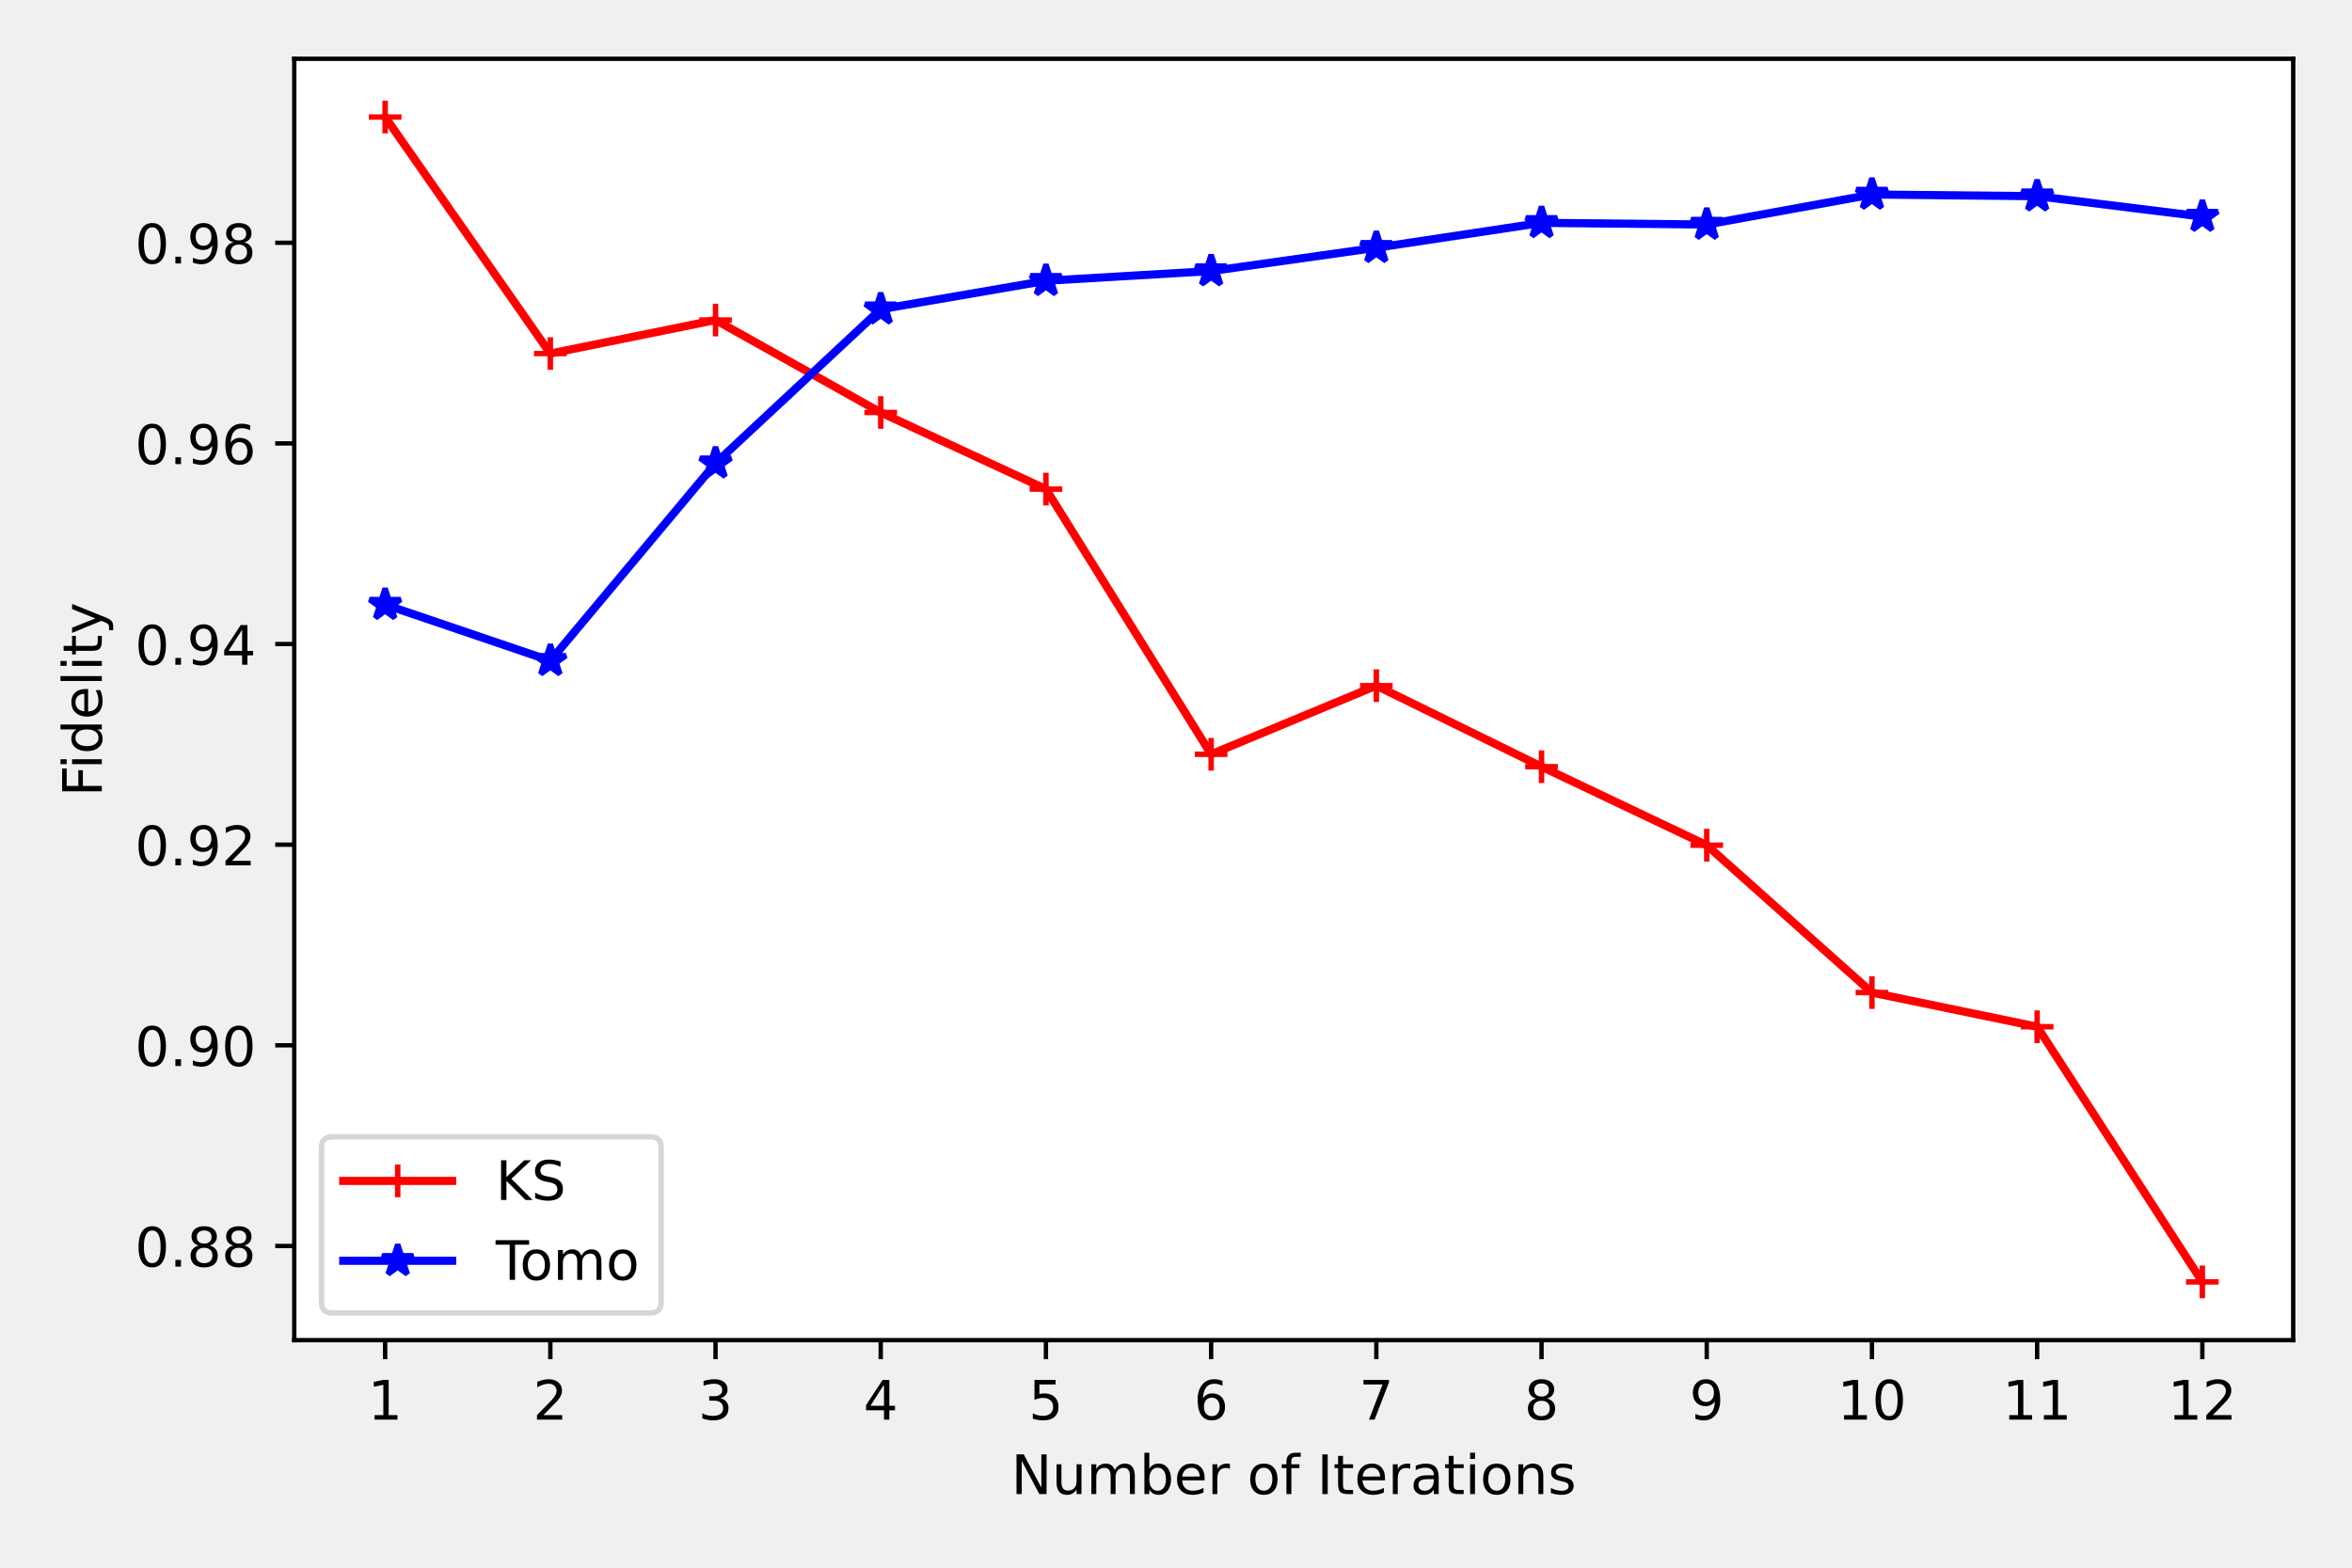
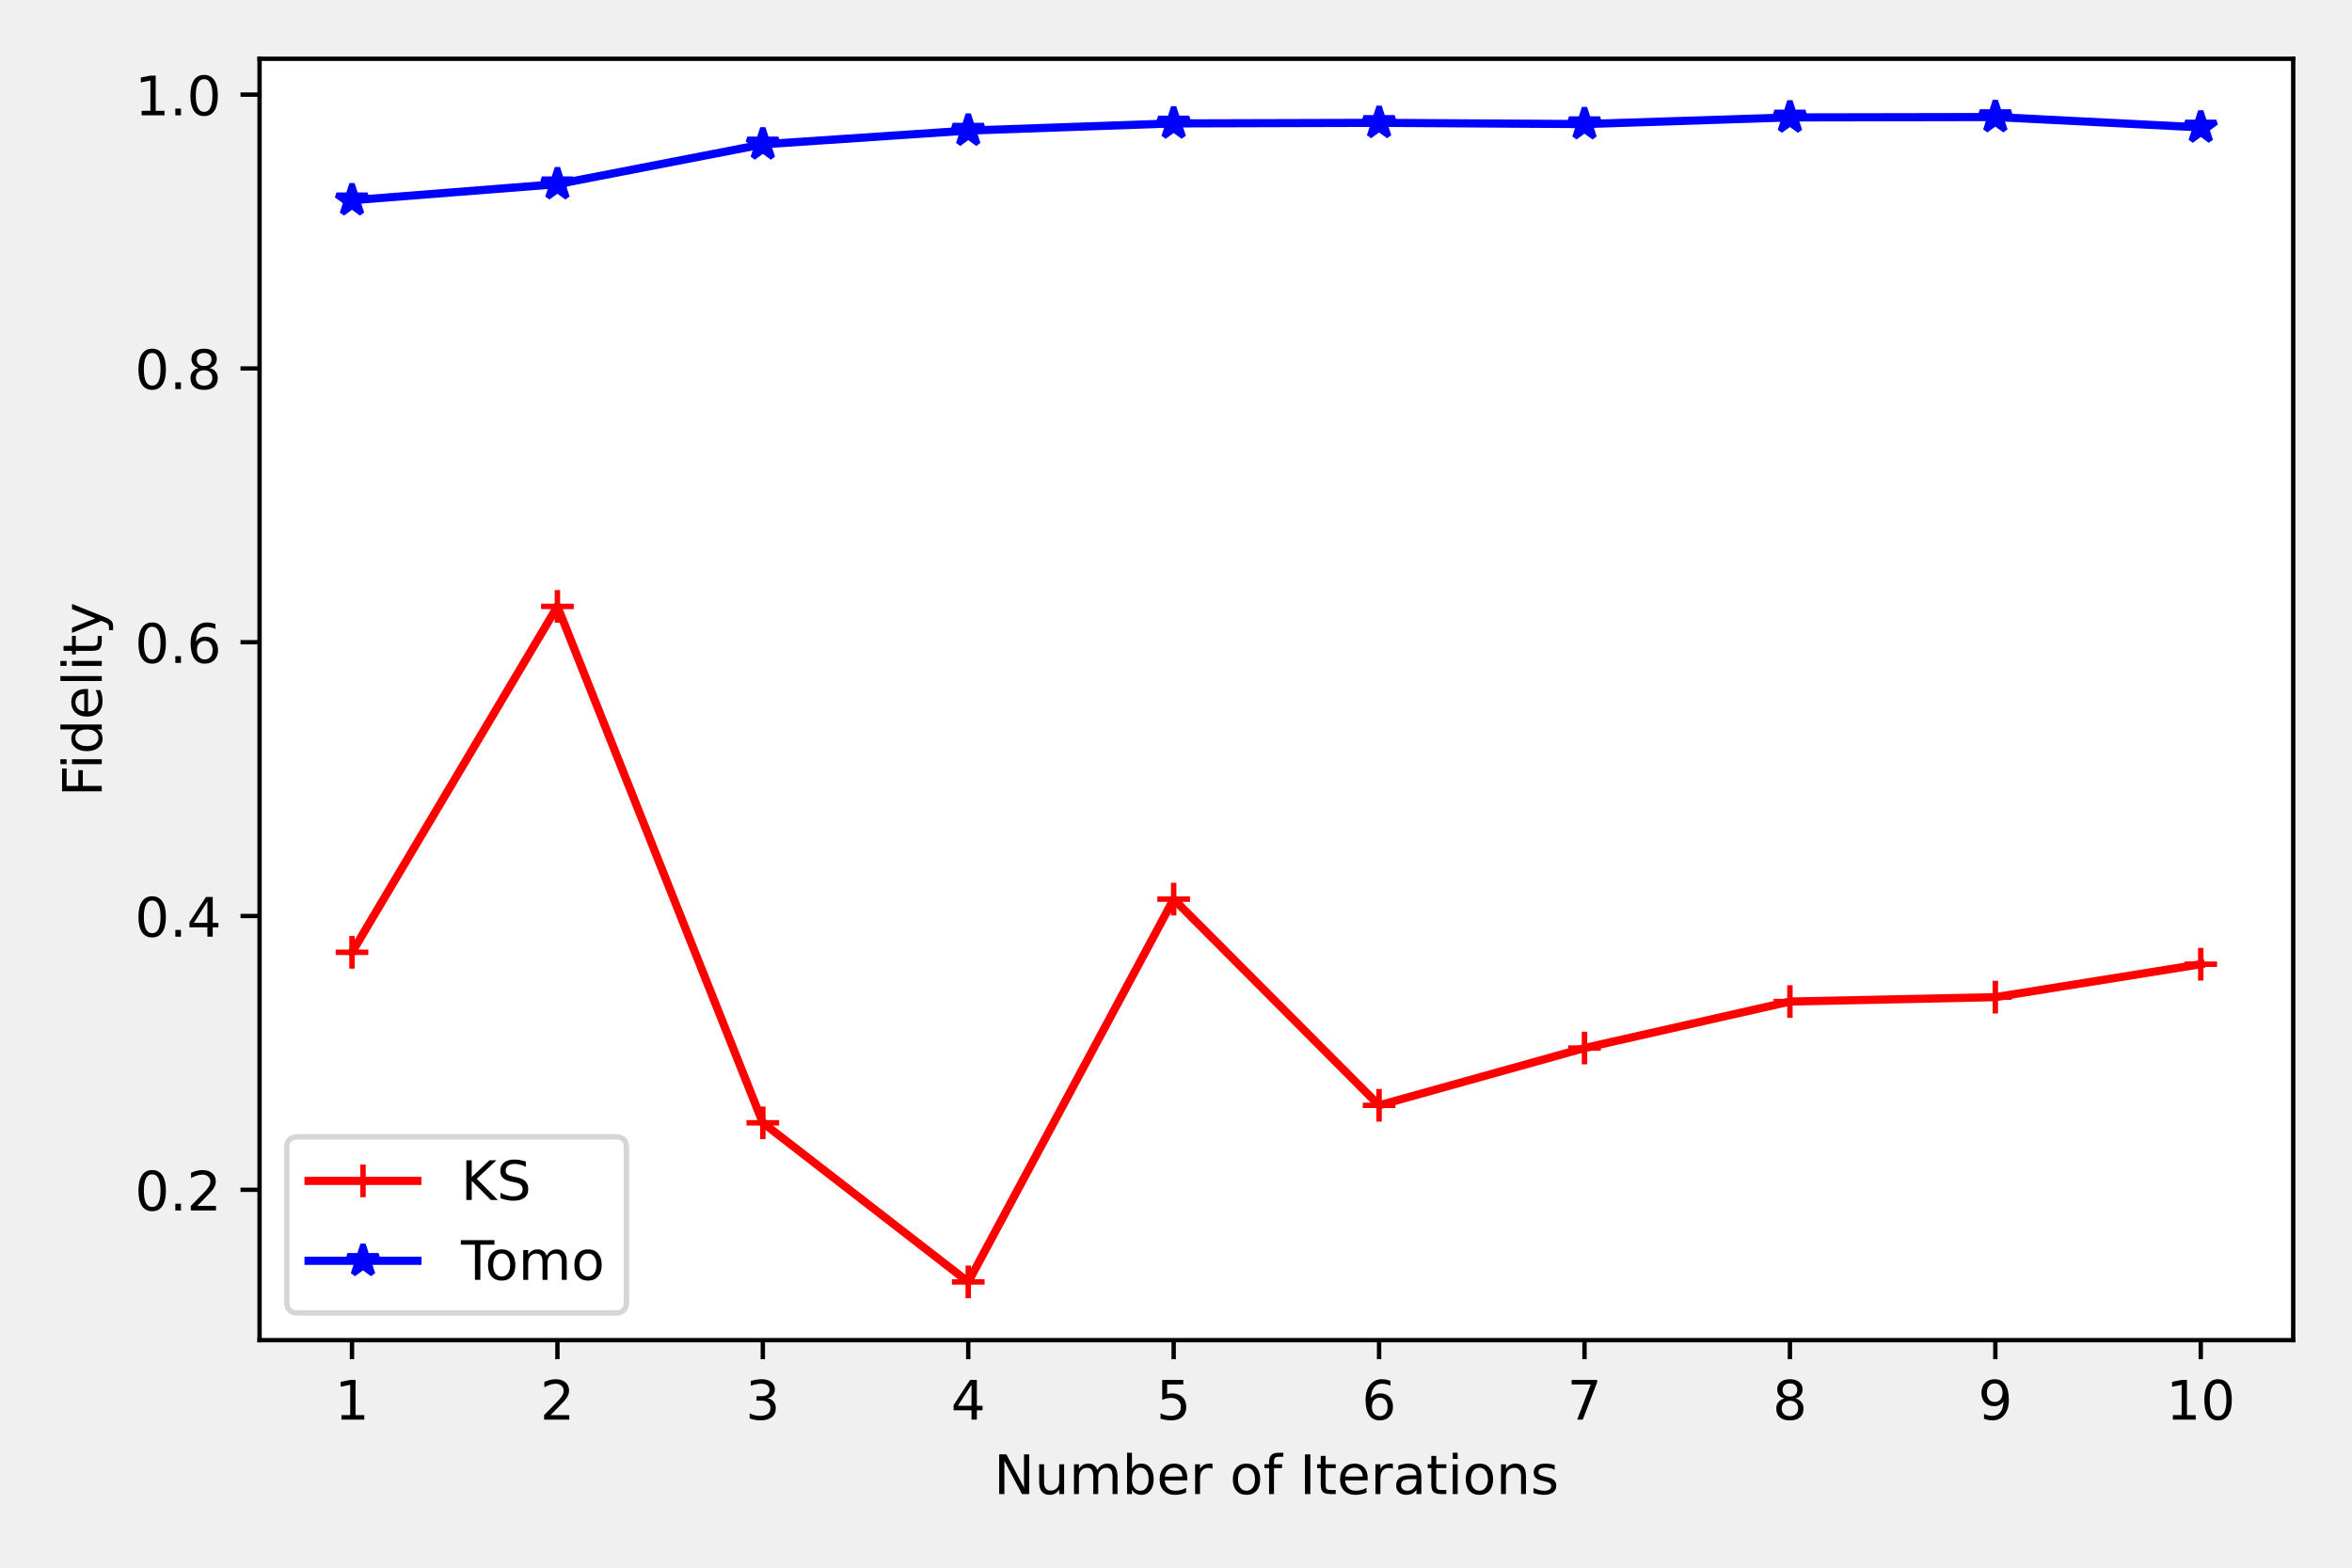
<svg xmlns="http://www.w3.org/2000/svg" xmlns:xlink="http://www.w3.org/1999/xlink" width="432pt" height="288pt" viewBox="0 0 432 288" version="1.1">
  <defs>
    <style type="text/css">*{stroke-linejoin: round; stroke-linecap: butt}</style>
  </defs>
  <g id="figure_1">
    <g id="patch_1">
      <path d="M 0 288  L 432 288  L 432 0  L 0 0  L 0 288  z " style="fill: none" />
    </g>
    <g id="axes_1">
      <g id="patch_2">
-         <path d="M 54.05 246.2  L 421.2 246.2  L 421.2 10.8  L 54.05 10.8  z " style="fill: #ffffff" />
+         <path d="M 47.675 246.2  L 421.2 246.2  L 421.2 10.8  L 47.675 10.8  z " style="fill: #ffffff" />
      </g>
      <g id="matplotlib.axis_1">
        <g id="xtick_1">
          <g id="line2d_1">
            <defs>
-               <path id="m95ebdd0668" d="M 0 0  L 0 3.5  " style="stroke: #000000; stroke-width: 0.8" />
-             </defs>
-             <g>
-               <use xlink:href="#m95ebdd0668" x="70.739" y="246.2" style="stroke: #000000; stroke-width: 0.8" />
+               <path id="mfa70f5ae10" d="M 0 0  L 0 3.5  " style="stroke: #000000; stroke-width: 0.8" />
+             </defs>
+             <g>
+               <use xlink:href="#mfa70f5ae10" x="64.653" y="246.2" style="stroke: #000000; stroke-width: 0.8" />
            </g>
          </g>
          <g id="text_1">
-             <g transform="translate(67.55739 260.7984)scale(0.1 -0.1)">
+             <g transform="translate(61.47216 260.7984)scale(0.1 -0.1)">
              <defs>
                <path id="DejaVuSans-31" d="M 794 531  L 1825 531  L 1825 4091  L 703 3866  L 703 4441  L 1819 4666  L 2450 4666  L 2450 531  L 3481 531  L 3481 0  L 794 0  L 794 531  z " transform="scale(0.015625)" />
              </defs>
              <use xlink:href="#DejaVuSans-31" />
            </g>
          </g>
        </g>
        <g id="xtick_2">
          <g id="line2d_2">
            <g>
-               <use xlink:href="#m95ebdd0668" x="101.082" y="246.2" style="stroke: #000000; stroke-width: 0.8" />
+               <use xlink:href="#mfa70f5ae10" x="102.383" y="246.2" style="stroke: #000000; stroke-width: 0.8" />
            </g>
          </g>
          <g id="text_2">
-             <g transform="translate(97.90036 260.7984)scale(0.1 -0.1)">
+             <g transform="translate(99.20196 260.7984)scale(0.1 -0.1)">
              <defs>
                <path id="DejaVuSans-32" d="M 1228 531  L 3431 531  L 3431 0  L 469 0  L 469 531  Q 828 903 1448 1529  Q 2069 2156 2228 2338  Q 2531 2678 2651 2914  Q 2772 3150 2772 3378  Q 2772 3750 2511 3984  Q 2250 4219 1831 4219  Q 1534 4219 1204 4116  Q 875 4013 500 3803  L 500 4441  Q 881 4594 1212 4672  Q 1544 4750 1819 4750  Q 2544 4750 2975 4387  Q 3406 4025 3406 3419  Q 3406 3131 3298 2873  Q 3191 2616 2906 2266  Q 2828 2175 2409 1742  Q 1991 1309 1228 531  z " transform="scale(0.015625)" />
              </defs>
              <use xlink:href="#DejaVuSans-32" />
            </g>
          </g>
        </g>
        <g id="xtick_3">
          <g id="line2d_3">
            <g>
-               <use xlink:href="#m95ebdd0668" x="131.425" y="246.2" style="stroke: #000000; stroke-width: 0.8" />
+               <use xlink:href="#mfa70f5ae10" x="140.113" y="246.2" style="stroke: #000000; stroke-width: 0.8" />
            </g>
          </g>
          <g id="text_3">
-             <g transform="translate(128.2433 260.7984)scale(0.1 -0.1)">
+             <g transform="translate(136.9318 260.7984)scale(0.1 -0.1)">
              <defs>
                <path id="DejaVuSans-33" d="M 2597 2516  Q 3050 2419 3304 2112  Q 3559 1806 3559 1356  Q 3559 666 3084 287  Q 2609 -91 1734 -91  Q 1441 -91 1130 -33  Q 819 25 488 141  L 488 750  Q 750 597 1062 519  Q 1375 441 1716 441  Q 2309 441 2620 675  Q 2931 909 2931 1356  Q 2931 1769 2642 2001  Q 2353 2234 1838 2234  L 1294 2234  L 1294 2753  L 1863 2753  Q 2328 2753 2575 2939  Q 2822 3125 2822 3475  Q 2822 3834 2567 4026  Q 2313 4219 1838 4219  Q 1578 4219 1281 4162  Q 984 4106 628 3988  L 628 4550  Q 988 4650 1302 4700  Q 1616 4750 1894 4750  Q 2613 4750 3031 4423  Q 3450 4097 3450 3541  Q 3450 3153 3228 2886  Q 3006 2619 2597 2516  z " transform="scale(0.015625)" />
              </defs>
              <use xlink:href="#DejaVuSans-33" />
            </g>
          </g>
        </g>
        <g id="xtick_4">
          <g id="line2d_4">
            <g>
-               <use xlink:href="#m95ebdd0668" x="161.768" y="246.2" style="stroke: #000000; stroke-width: 0.8" />
+               <use xlink:href="#mfa70f5ae10" x="177.843" y="246.2" style="stroke: #000000; stroke-width: 0.8" />
            </g>
          </g>
          <g id="text_4">
-             <g transform="translate(158.5863 260.7984)scale(0.1 -0.1)">
+             <g transform="translate(174.6616 260.7984)scale(0.1 -0.1)">
              <defs>
                <path id="DejaVuSans-34" d="M 2419 4116  L 825 1625  L 2419 1625  L 2419 4116  z M 2253 4666  L 3047 4666  L 3047 1625  L 3713 1625  L 3713 1100  L 3047 1100  L 3047 0  L 2419 0  L 2419 1100  L 313 1100  L 313 1709  L 2253 4666  z " transform="scale(0.015625)" />
              </defs>
              <use xlink:href="#DejaVuSans-34" />
            </g>
          </g>
        </g>
        <g id="xtick_5">
          <g id="line2d_5">
            <g>
-               <use xlink:href="#m95ebdd0668" x="192.111" y="246.2" style="stroke: #000000; stroke-width: 0.8" />
+               <use xlink:href="#mfa70f5ae10" x="215.573" y="246.2" style="stroke: #000000; stroke-width: 0.8" />
            </g>
          </g>
          <g id="text_5">
-             <g transform="translate(188.9293 260.7984)scale(0.1 -0.1)">
+             <g transform="translate(212.3914 260.7984)scale(0.1 -0.1)">
              <defs>
                <path id="DejaVuSans-35" d="M 691 4666  L 3169 4666  L 3169 4134  L 1269 4134  L 1269 2991  Q 1406 3038 1543 3061  Q 1681 3084 1819 3084  Q 2600 3084 3056 2656  Q 3513 2228 3513 1497  Q 3513 744 3044 326  Q 2575 -91 1722 -91  Q 1428 -91 1123 -41  Q 819 9 494 109  L 494 744  Q 775 591 1075 516  Q 1375 441 1709 441  Q 2250 441 2565 725  Q 2881 1009 2881 1497  Q 2881 1984 2565 2268  Q 2250 2553 1709 2553  Q 1456 2553 1204 2497  Q 953 2441 691 2322  L 691 4666  z " transform="scale(0.015625)" />
              </defs>
              <use xlink:href="#DejaVuSans-35" />
            </g>
          </g>
        </g>
        <g id="xtick_6">
          <g id="line2d_6">
            <g>
-               <use xlink:href="#m95ebdd0668" x="222.454" y="246.2" style="stroke: #000000; stroke-width: 0.8" />
+               <use xlink:href="#mfa70f5ae10" x="253.302" y="246.2" style="stroke: #000000; stroke-width: 0.8" />
            </g>
          </g>
          <g id="text_6">
-             <g transform="translate(219.2723 260.7984)scale(0.1 -0.1)">
+             <g transform="translate(250.1211 260.7984)scale(0.1 -0.1)">
              <defs>
                <path id="DejaVuSans-36" d="M 2113 2584  Q 1688 2584 1439 2293  Q 1191 2003 1191 1497  Q 1191 994 1439 701  Q 1688 409 2113 409  Q 2538 409 2786 701  Q 3034 994 3034 1497  Q 3034 2003 2786 2293  Q 2538 2584 2113 2584  z M 3366 4563  L 3366 3988  Q 3128 4100 2886 4159  Q 2644 4219 2406 4219  Q 1781 4219 1451 3797  Q 1122 3375 1075 2522  Q 1259 2794 1537 2939  Q 1816 3084 2150 3084  Q 2853 3084 3261 2657  Q 3669 2231 3669 1497  Q 3669 778 3244 343  Q 2819 -91 2113 -91  Q 1303 -91 875 529  Q 447 1150 447 2328  Q 447 3434 972 4092  Q 1497 4750 2381 4750  Q 2619 4750 2861 4703  Q 3103 4656 3366 4563  z " transform="scale(0.015625)" />
              </defs>
              <use xlink:href="#DejaVuSans-36" />
            </g>
          </g>
        </g>
        <g id="xtick_7">
          <g id="line2d_7">
            <g>
-               <use xlink:href="#m95ebdd0668" x="252.796" y="246.2" style="stroke: #000000; stroke-width: 0.8" />
+               <use xlink:href="#mfa70f5ae10" x="291.032" y="246.2" style="stroke: #000000; stroke-width: 0.8" />
            </g>
          </g>
          <g id="text_7">
-             <g transform="translate(249.6152 260.7984)scale(0.1 -0.1)">
+             <g transform="translate(287.8509 260.7984)scale(0.1 -0.1)">
              <defs>
                <path id="DejaVuSans-37" d="M 525 4666  L 3525 4666  L 3525 4397  L 1831 0  L 1172 0  L 2766 4134  L 525 4134  L 525 4666  z " transform="scale(0.015625)" />
              </defs>
              <use xlink:href="#DejaVuSans-37" />
            </g>
          </g>
        </g>
        <g id="xtick_8">
          <g id="line2d_8">
            <g>
-               <use xlink:href="#m95ebdd0668" x="283.139" y="246.2" style="stroke: #000000; stroke-width: 0.8" />
+               <use xlink:href="#mfa70f5ae10" x="328.762" y="246.2" style="stroke: #000000; stroke-width: 0.8" />
            </g>
          </g>
          <g id="text_8">
-             <g transform="translate(279.9582 260.7984)scale(0.1 -0.1)">
+             <g transform="translate(325.5807 260.7984)scale(0.1 -0.1)">
              <defs>
                <path id="DejaVuSans-38" d="M 2034 2216  Q 1584 2216 1326 1975  Q 1069 1734 1069 1313  Q 1069 891 1326 650  Q 1584 409 2034 409  Q 2484 409 2743 651  Q 3003 894 3003 1313  Q 3003 1734 2745 1975  Q 2488 2216 2034 2216  z M 1403 2484  Q 997 2584 770 2862  Q 544 3141 544 3541  Q 544 4100 942 4425  Q 1341 4750 2034 4750  Q 2731 4750 3128 4425  Q 3525 4100 3525 3541  Q 3525 3141 3298 2862  Q 3072 2584 2669 2484  Q 3125 2378 3379 2068  Q 3634 1759 3634 1313  Q 3634 634 3220 271  Q 2806 -91 2034 -91  Q 1263 -91 848 271  Q 434 634 434 1313  Q 434 1759 690 2068  Q 947 2378 1403 2484  z M 1172 3481  Q 1172 3119 1398 2916  Q 1625 2713 2034 2713  Q 2441 2713 2670 2916  Q 2900 3119 2900 3481  Q 2900 3844 2670 4047  Q 2441 4250 2034 4250  Q 1625 4250 1398 4047  Q 1172 3844 1172 3481  z " transform="scale(0.015625)" />
              </defs>
              <use xlink:href="#DejaVuSans-38" />
            </g>
          </g>
        </g>
        <g id="xtick_9">
          <g id="line2d_9">
            <g>
-               <use xlink:href="#m95ebdd0668" x="313.482" y="246.2" style="stroke: #000000; stroke-width: 0.8" />
+               <use xlink:href="#mfa70f5ae10" x="366.492" y="246.2" style="stroke: #000000; stroke-width: 0.8" />
            </g>
          </g>
          <g id="text_9">
-             <g transform="translate(310.3012 260.7984)scale(0.1 -0.1)">
+             <g transform="translate(363.3105 260.7984)scale(0.1 -0.1)">
              <defs>
                <path id="DejaVuSans-39" d="M 703 97  L 703 672  Q 941 559 1184 500  Q 1428 441 1663 441  Q 2288 441 2617 861  Q 2947 1281 2994 2138  Q 2813 1869 2534 1725  Q 2256 1581 1919 1581  Q 1219 1581 811 2004  Q 403 2428 403 3163  Q 403 3881 828 4315  Q 1253 4750 1959 4750  Q 2769 4750 3195 4129  Q 3622 3509 3622 2328  Q 3622 1225 3098 567  Q 2575 -91 1691 -91  Q 1453 -91 1209 -44  Q 966 3 703 97  z M 1959 2075  Q 2384 2075 2632 2365  Q 2881 2656 2881 3163  Q 2881 3666 2632 3958  Q 2384 4250 1959 4250  Q 1534 4250 1286 3958  Q 1038 3666 1038 3163  Q 1038 2656 1286 2365  Q 1534 2075 1959 2075  z " transform="scale(0.015625)" />
              </defs>
              <use xlink:href="#DejaVuSans-39" />
            </g>
          </g>
        </g>
        <g id="xtick_10">
          <g id="line2d_10">
            <g>
-               <use xlink:href="#m95ebdd0668" x="343.825" y="246.2" style="stroke: #000000; stroke-width: 0.8" />
+               <use xlink:href="#mfa70f5ae10" x="404.222" y="246.2" style="stroke: #000000; stroke-width: 0.8" />
            </g>
          </g>
          <g id="text_10">
-             <g transform="translate(337.4629 260.7984)scale(0.1 -0.1)">
+             <g transform="translate(397.8591 260.7984)scale(0.1 -0.1)">
              <defs>
                <path id="DejaVuSans-30" d="M 2034 4250  Q 1547 4250 1301 3770  Q 1056 3291 1056 2328  Q 1056 1369 1301 889  Q 1547 409 2034 409  Q 2525 409 2770 889  Q 3016 1369 3016 2328  Q 3016 3291 2770 3770  Q 2525 4250 2034 4250  z M 2034 4750  Q 2819 4750 3233 4129  Q 3647 3509 3647 2328  Q 3647 1150 3233 529  Q 2819 -91 2034 -91  Q 1250 -91 836 529  Q 422 1150 422 2328  Q 422 3509 836 4129  Q 1250 4750 2034 4750  z " transform="scale(0.015625)" />
              </defs>
              <use xlink:href="#DejaVuSans-31" />
              <use xlink:href="#DejaVuSans-30" x="63.623" />
            </g>
          </g>
        </g>
-         <g id="xtick_11">
-           <g id="line2d_11">
-             <g>
-               <use xlink:href="#m95ebdd0668" x="374.168" y="246.2" style="stroke: #000000; stroke-width: 0.8" />
-             </g>
-           </g>
-           <g id="text_11">
-             <g transform="translate(367.8059 260.7984)scale(0.1 -0.1)">
-               <use xlink:href="#DejaVuSans-31" />
-               <use xlink:href="#DejaVuSans-31" x="63.623" />
-             </g>
-           </g>
-         </g>
-         <g id="xtick_12">
-           <g id="line2d_12">
-             <g>
-               <use xlink:href="#m95ebdd0668" x="404.511" y="246.2" style="stroke: #000000; stroke-width: 0.8" />
-             </g>
-           </g>
-           <g id="text_12">
-             <g transform="translate(398.1489 260.7984)scale(0.1 -0.1)">
-               <use xlink:href="#DejaVuSans-31" />
-               <use xlink:href="#DejaVuSans-32" x="63.623" />
-             </g>
-           </g>
-         </g>
-         <g id="text_13">
-           <g transform="translate(185.7281 274.4766)scale(0.1 -0.1)">
+         <g id="text_11">
+           <g transform="translate(182.5406 274.4766)scale(0.1 -0.1)">
            <defs>
              <path id="DejaVuSans-4e" d="M 628 4666  L 1478 4666  L 3547 763  L 3547 4666  L 4159 4666  L 4159 0  L 3309 0  L 1241 3903  L 1241 0  L 628 0  L 628 4666  z " transform="scale(0.015625)" />
              <path id="DejaVuSans-75" d="M 544 1381  L 544 3500  L 1119 3500  L 1119 1403  Q 1119 906 1312 657  Q 1506 409 1894 409  Q 2359 409 2629 706  Q 2900 1003 2900 1516  L 2900 3500  L 3475 3500  L 3475 0  L 2900 0  L 2900 538  Q 2691 219 2414 64  Q 2138 -91 1772 -91  Q 1169 -91 856 284  Q 544 659 544 1381  z M 1991 3584  L 1991 3584  z " transform="scale(0.015625)" />
              <path id="DejaVuSans-6d" d="M 3328 2828  Q 3544 3216 3844 3400  Q 4144 3584 4550 3584  Q 5097 3584 5394 3201  Q 5691 2819 5691 2113  L 5691 0  L 5113 0  L 5113 2094  Q 5113 2597 4934 2840  Q 4756 3084 4391 3084  Q 3944 3084 3684 2787  Q 3425 2491 3425 1978  L 3425 0  L 2847 0  L 2847 2094  Q 2847 2600 2669 2842  Q 2491 3084 2119 3084  Q 1678 3084 1418 2786  Q 1159 2488 1159 1978  L 1159 0  L 581 0  L 581 3500  L 1159 3500  L 1159 2956  Q 1356 3278 1631 3431  Q 1906 3584 2284 3584  Q 2666 3584 2933 3390  Q 3200 3197 3328 2828  z " transform="scale(0.015625)" />
              <path id="DejaVuSans-62" d="M 3116 1747  Q 3116 2381 2855 2742  Q 2594 3103 2138 3103  Q 1681 3103 1420 2742  Q 1159 2381 1159 1747  Q 1159 1113 1420 752  Q 1681 391 2138 391  Q 2594 391 2855 752  Q 3116 1113 3116 1747  z M 1159 2969  Q 1341 3281 1617 3432  Q 1894 3584 2278 3584  Q 2916 3584 3314 3078  Q 3713 2572 3713 1747  Q 3713 922 3314 415  Q 2916 -91 2278 -91  Q 1894 -91 1617 61  Q 1341 213 1159 525  L 1159 0  L 581 0  L 581 4863  L 1159 4863  L 1159 2969  z " transform="scale(0.015625)" />
              <path id="DejaVuSans-65" d="M 3597 1894  L 3597 1613  L 953 1613  Q 991 1019 1311 708  Q 1631 397 2203 397  Q 2534 397 2845 478  Q 3156 559 3463 722  L 3463 178  Q 3153 47 2828 -22  Q 2503 -91 2169 -91  Q 1331 -91 842 396  Q 353 884 353 1716  Q 353 2575 817 3079  Q 1281 3584 2069 3584  Q 2775 3584 3186 3129  Q 3597 2675 3597 1894  z M 3022 2063  Q 3016 2534 2758 2815  Q 2500 3097 2075 3097  Q 1594 3097 1305 2825  Q 1016 2553 972 2059  L 3022 2063  z " transform="scale(0.015625)" />
              <path id="DejaVuSans-72" d="M 2631 2963  Q 2534 3019 2420 3045  Q 2306 3072 2169 3072  Q 1681 3072 1420 2755  Q 1159 2438 1159 1844  L 1159 0  L 581 0  L 581 3500  L 1159 3500  L 1159 2956  Q 1341 3275 1631 3429  Q 1922 3584 2338 3584  Q 2397 3584 2469 3576  Q 2541 3569 2628 3553  L 2631 2963  z " transform="scale(0.015625)" />
              <path id="DejaVuSans-20" transform="scale(0.015625)" />
              <path id="DejaVuSans-6f" d="M 1959 3097  Q 1497 3097 1228 2736  Q 959 2375 959 1747  Q 959 1119 1226 758  Q 1494 397 1959 397  Q 2419 397 2687 759  Q 2956 1122 2956 1747  Q 2956 2369 2687 2733  Q 2419 3097 1959 3097  z M 1959 3584  Q 2709 3584 3137 3096  Q 3566 2609 3566 1747  Q 3566 888 3137 398  Q 2709 -91 1959 -91  Q 1206 -91 779 398  Q 353 888 353 1747  Q 353 2609 779 3096  Q 1206 3584 1959 3584  z " transform="scale(0.015625)" />
              <path id="DejaVuSans-66" d="M 2375 4863  L 2375 4384  L 1825 4384  Q 1516 4384 1395 4259  Q 1275 4134 1275 3809  L 1275 3500  L 2222 3500  L 2222 3053  L 1275 3053  L 1275 0  L 697 0  L 697 3053  L 147 3053  L 147 3500  L 697 3500  L 697 3744  Q 697 4328 969 4595  Q 1241 4863 1831 4863  L 2375 4863  z " transform="scale(0.015625)" />
              <path id="DejaVuSans-49" d="M 628 4666  L 1259 4666  L 1259 0  L 628 0  L 628 4666  z " transform="scale(0.015625)" />
              <path id="DejaVuSans-74" d="M 1172 4494  L 1172 3500  L 2356 3500  L 2356 3053  L 1172 3053  L 1172 1153  Q 1172 725 1289 603  Q 1406 481 1766 481  L 2356 481  L 2356 0  L 1766 0  Q 1100 0 847 248  Q 594 497 594 1153  L 594 3053  L 172 3053  L 172 3500  L 594 3500  L 594 4494  L 1172 4494  z " transform="scale(0.015625)" />
              <path id="DejaVuSans-61" d="M 2194 1759  Q 1497 1759 1228 1600  Q 959 1441 959 1056  Q 959 750 1161 570  Q 1363 391 1709 391  Q 2188 391 2477 730  Q 2766 1069 2766 1631  L 2766 1759  L 2194 1759  z M 3341 1997  L 3341 0  L 2766 0  L 2766 531  Q 2569 213 2275 61  Q 1981 -91 1556 -91  Q 1019 -91 701 211  Q 384 513 384 1019  Q 384 1609 779 1909  Q 1175 2209 1959 2209  L 2766 2209  L 2766 2266  Q 2766 2663 2505 2880  Q 2244 3097 1772 3097  Q 1472 3097 1187 3025  Q 903 2953 641 2809  L 641 3341  Q 956 3463 1253 3523  Q 1550 3584 1831 3584  Q 2591 3584 2966 3190  Q 3341 2797 3341 1997  z " transform="scale(0.015625)" />
              <path id="DejaVuSans-69" d="M 603 3500  L 1178 3500  L 1178 0  L 603 0  L 603 3500  z M 603 4863  L 1178 4863  L 1178 4134  L 603 4134  L 603 4863  z " transform="scale(0.015625)" />
              <path id="DejaVuSans-6e" d="M 3513 2113  L 3513 0  L 2938 0  L 2938 2094  Q 2938 2591 2744 2837  Q 2550 3084 2163 3084  Q 1697 3084 1428 2787  Q 1159 2491 1159 1978  L 1159 0  L 581 0  L 581 3500  L 1159 3500  L 1159 2956  Q 1366 3272 1645 3428  Q 1925 3584 2291 3584  Q 2894 3584 3203 3211  Q 3513 2838 3513 2113  z " transform="scale(0.015625)" />
              <path id="DejaVuSans-73" d="M 2834 3397  L 2834 2853  Q 2591 2978 2328 3040  Q 2066 3103 1784 3103  Q 1356 3103 1142 2972  Q 928 2841 928 2578  Q 928 2378 1081 2264  Q 1234 2150 1697 2047  L 1894 2003  Q 2506 1872 2764 1633  Q 3022 1394 3022 966  Q 3022 478 2636 193  Q 2250 -91 1575 -91  Q 1294 -91 989 -36  Q 684 19 347 128  L 347 722  Q 666 556 975 473  Q 1284 391 1588 391  Q 1994 391 2212 530  Q 2431 669 2431 922  Q 2431 1156 2273 1281  Q 2116 1406 1581 1522  L 1381 1569  Q 847 1681 609 1914  Q 372 2147 372 2553  Q 372 3047 722 3315  Q 1072 3584 1716 3584  Q 2034 3584 2315 3537  Q 2597 3491 2834 3397  z " transform="scale(0.015625)" />
            </defs>
            <use xlink:href="#DejaVuSans-4e" />
            <use xlink:href="#DejaVuSans-75" x="74.805" />
            <use xlink:href="#DejaVuSans-6d" x="138.184" />
            <use xlink:href="#DejaVuSans-62" x="235.596" />
            <use xlink:href="#DejaVuSans-65" x="299.072" />
            <use xlink:href="#DejaVuSans-72" x="360.596" />
            <use xlink:href="#DejaVuSans-20" x="401.709" />
            <use xlink:href="#DejaVuSans-6f" x="433.496" />
            <use xlink:href="#DejaVuSans-66" x="494.678" />
            <use xlink:href="#DejaVuSans-20" x="529.883" />
            <use xlink:href="#DejaVuSans-49" x="561.67" />
            <use xlink:href="#DejaVuSans-74" x="591.162" />
            <use xlink:href="#DejaVuSans-65" x="630.371" />
            <use xlink:href="#DejaVuSans-72" x="691.895" />
            <use xlink:href="#DejaVuSans-61" x="733.008" />
            <use xlink:href="#DejaVuSans-74" x="794.287" />
            <use xlink:href="#DejaVuSans-69" x="833.496" />
            <use xlink:href="#DejaVuSans-6f" x="861.279" />
            <use xlink:href="#DejaVuSans-6e" x="922.461" />
            <use xlink:href="#DejaVuSans-73" x="985.84" />
          </g>
        </g>
      </g>
      <g id="matplotlib.axis_2">
        <g id="ytick_1">
+           <g id="line2d_11">
+             <defs>
+               <path id="m9383feefef" d="M 0 0  L -3.5 0  " style="stroke: #000000; stroke-width: 0.8" />
+             </defs>
+             <g>
+               <use xlink:href="#m9383feefef" x="47.675" y="218.576" style="stroke: #000000; stroke-width: 0.8" />
+             </g>
+           </g>
+           <g id="text_12">
+             <g transform="translate(24.77188 222.3751)scale(0.1 -0.1)">
+               <defs>
+                 <path id="DejaVuSans-2e" d="M 684 794  L 1344 794  L 1344 0  L 684 0  L 684 794  z " transform="scale(0.015625)" />
+               </defs>
+               <use xlink:href="#DejaVuSans-30" />
+               <use xlink:href="#DejaVuSans-2e" x="63.623" />
+               <use xlink:href="#DejaVuSans-32" x="95.41" />
+             </g>
+           </g>
+         </g>
+         <g id="ytick_2">
+           <g id="line2d_12">
+             <g>
+               <use xlink:href="#m9383feefef" x="47.675" y="168.278" style="stroke: #000000; stroke-width: 0.8" />
+             </g>
+           </g>
+           <g id="text_13">
+             <g transform="translate(24.77188 172.0775)scale(0.1 -0.1)">
+               <use xlink:href="#DejaVuSans-30" />
+               <use xlink:href="#DejaVuSans-2e" x="63.623" />
+               <use xlink:href="#DejaVuSans-34" x="95.41" />
+             </g>
+           </g>
+         </g>
+         <g id="ytick_3">
          <g id="line2d_13">
-             <defs>
-               <path id="m99fdd9b95b" d="M 0 0  L -3.5 0  " style="stroke: #000000; stroke-width: 0.8" />
-             </defs>
-             <g>
-               <use xlink:href="#m99fdd9b95b" x="54.05" y="228.894" style="stroke: #000000; stroke-width: 0.8" />
+             <g>
+               <use xlink:href="#m9383feefef" x="47.675" y="117.981" style="stroke: #000000; stroke-width: 0.8" />
            </g>
          </g>
          <g id="text_14">
-             <g transform="translate(24.78438 232.6935)scale(0.1 -0.1)">
-               <defs>
-                 <path id="DejaVuSans-2e" d="M 684 794  L 1344 794  L 1344 0  L 684 0  L 684 794  z " transform="scale(0.015625)" />
-               </defs>
+             <g transform="translate(24.77188 121.7799)scale(0.1 -0.1)">
              <use xlink:href="#DejaVuSans-30" />
              <use xlink:href="#DejaVuSans-2e" x="63.623" />
+               <use xlink:href="#DejaVuSans-36" x="95.41" />
+             </g>
+           </g>
+         </g>
+         <g id="ytick_4">
+           <g id="line2d_14">
+             <g>
+               <use xlink:href="#m9383feefef" x="47.675" y="67.683" style="stroke: #000000; stroke-width: 0.8" />
+             </g>
+           </g>
+           <g id="text_15">
+             <g transform="translate(24.77188 71.48225)scale(0.1 -0.1)">
+               <use xlink:href="#DejaVuSans-30" />
+               <use xlink:href="#DejaVuSans-2e" x="63.623" />
              <use xlink:href="#DejaVuSans-38" x="95.41" />
-               <use xlink:href="#DejaVuSans-38" x="159.033" />
-             </g>
-           </g>
-         </g>
-         <g id="ytick_2">
-           <g id="line2d_14">
-             <g>
-               <use xlink:href="#m99fdd9b95b" x="54.05" y="192.035" style="stroke: #000000; stroke-width: 0.8" />
-             </g>
-           </g>
-           <g id="text_15">
-             <g transform="translate(24.78438 195.8345)scale(0.1 -0.1)">
-               <use xlink:href="#DejaVuSans-30" />
-               <use xlink:href="#DejaVuSans-2e" x="63.623" />
-               <use xlink:href="#DejaVuSans-39" x="95.41" />
-               <use xlink:href="#DejaVuSans-30" x="159.033" />
-             </g>
-           </g>
-         </g>
-         <g id="ytick_3">
+             </g>
+           </g>
+         </g>
+         <g id="ytick_5">
          <g id="line2d_15">
            <g>
-               <use xlink:href="#m99fdd9b95b" x="54.05" y="155.176" style="stroke: #000000; stroke-width: 0.8" />
+               <use xlink:href="#m9383feefef" x="47.675" y="17.385" style="stroke: #000000; stroke-width: 0.8" />
            </g>
          </g>
          <g id="text_16">
-             <g transform="translate(24.78438 158.9755)scale(0.1 -0.1)">
-               <use xlink:href="#DejaVuSans-30" />
-               <use xlink:href="#DejaVuSans-2e" x="63.623" />
-               <use xlink:href="#DejaVuSans-39" x="95.41" />
-               <use xlink:href="#DejaVuSans-32" x="159.033" />
-             </g>
-           </g>
-         </g>
-         <g id="ytick_4">
-           <g id="line2d_16">
-             <g>
-               <use xlink:href="#m99fdd9b95b" x="54.05" y="118.317" style="stroke: #000000; stroke-width: 0.8" />
-             </g>
-           </g>
-           <g id="text_17">
-             <g transform="translate(24.78438 122.1165)scale(0.1 -0.1)">
-               <use xlink:href="#DejaVuSans-30" />
-               <use xlink:href="#DejaVuSans-2e" x="63.623" />
-               <use xlink:href="#DejaVuSans-39" x="95.41" />
-               <use xlink:href="#DejaVuSans-34" x="159.033" />
-             </g>
-           </g>
-         </g>
-         <g id="ytick_5">
-           <g id="line2d_17">
-             <g>
-               <use xlink:href="#m99fdd9b95b" x="54.05" y="81.458" style="stroke: #000000; stroke-width: 0.8" />
-             </g>
-           </g>
-           <g id="text_18">
-             <g transform="translate(24.78438 85.25748)scale(0.1 -0.1)">
-               <use xlink:href="#DejaVuSans-30" />
-               <use xlink:href="#DejaVuSans-2e" x="63.623" />
-               <use xlink:href="#DejaVuSans-39" x="95.41" />
-               <use xlink:href="#DejaVuSans-36" x="159.033" />
-             </g>
-           </g>
-         </g>
-         <g id="ytick_6">
-           <g id="line2d_18">
-             <g>
-               <use xlink:href="#m99fdd9b95b" x="54.05" y="44.599" style="stroke: #000000; stroke-width: 0.8" />
-             </g>
-           </g>
-           <g id="text_19">
-             <g transform="translate(24.78438 48.39848)scale(0.1 -0.1)">
-               <use xlink:href="#DejaVuSans-30" />
-               <use xlink:href="#DejaVuSans-2e" x="63.623" />
-               <use xlink:href="#DejaVuSans-39" x="95.41" />
-               <use xlink:href="#DejaVuSans-38" x="159.033" />
-             </g>
-           </g>
-         </g>
-         <g id="text_20">
-           <g transform="translate(18.70469 146.3508)rotate(-90)scale(0.1 -0.1)">
+             <g transform="translate(24.77188 21.18464)scale(0.1 -0.1)">
+               <use xlink:href="#DejaVuSans-31" />
+               <use xlink:href="#DejaVuSans-2e" x="63.623" />
+               <use xlink:href="#DejaVuSans-30" x="95.41" />
+             </g>
+           </g>
+         </g>
+         <g id="text_17">
+           <g transform="translate(18.69219 146.3508)rotate(-90)scale(0.1 -0.1)">
            <defs>
              <path id="DejaVuSans-46" d="M 628 4666  L 3309 4666  L 3309 4134  L 1259 4134  L 1259 2759  L 3109 2759  L 3109 2228  L 1259 2228  L 1259 0  L 628 0  L 628 4666  z " transform="scale(0.015625)" />
              <path id="DejaVuSans-64" d="M 2906 2969  L 2906 4863  L 3481 4863  L 3481 0  L 2906 0  L 2906 525  Q 2725 213 2448 61  Q 2172 -91 1784 -91  Q 1150 -91 751 415  Q 353 922 353 1747  Q 353 2572 751 3078  Q 1150 3584 1784 3584  Q 2172 3584 2448 3432  Q 2725 3281 2906 2969  z M 947 1747  Q 947 1113 1208 752  Q 1469 391 1925 391  Q 2381 391 2643 752  Q 2906 1113 2906 1747  Q 2906 2381 2643 2742  Q 2381 3103 1925 3103  Q 1469 3103 1208 2742  Q 947 2381 947 1747  z " transform="scale(0.015625)" />
              <path id="DejaVuSans-6c" d="M 603 4863  L 1178 4863  L 1178 0  L 603 0  L 603 4863  z " transform="scale(0.015625)" />
              <path id="DejaVuSans-79" d="M 2059 -325  Q 1816 -950 1584 -1140  Q 1353 -1331 966 -1331  L 506 -1331  L 506 -850  L 844 -850  Q 1081 -850 1212 -737  Q 1344 -625 1503 -206  L 1606 56  L 191 3500  L 800 3500  L 1894 763  L 2988 3500  L 3597 3500  L 2059 -325  z " transform="scale(0.015625)" />
            </defs>
            <use xlink:href="#DejaVuSans-46" />
            <use xlink:href="#DejaVuSans-69" x="50.27" />
            <use xlink:href="#DejaVuSans-64" x="78.053" />
            <use xlink:href="#DejaVuSans-65" x="141.529" />
            <use xlink:href="#DejaVuSans-6c" x="203.053" />
            <use xlink:href="#DejaVuSans-69" x="230.836" />
            <use xlink:href="#DejaVuSans-74" x="258.619" />
            <use xlink:href="#DejaVuSans-79" x="297.828" />
          </g>
        </g>
      </g>
-       <g id="line2d_19">
-         <path d="M 70.739 21.5  L 101.082 64.95  L 131.425 58.791  L 161.768 75.778  L 192.111 89.855  L 222.454 138.566  L 252.796 125.964  L 283.139 140.847  L 313.482 155.272  L 343.825 182.348  L 374.168 188.619  L 404.511 235.5  " clip-path="url(#pb8d4b03d16)" style="fill: none; stroke: #ff0000; stroke-width: 1.5; stroke-linecap: square" />
+       <g id="line2d_16">
+         <path d="M 64.653 174.945  L 102.383 111.402  L 140.113 206.276  L 177.843 235.5  L 215.573 165.183  L 253.302 203.062  L 291.032 192.535  L 328.762 183.992  L 366.492 183.187  L 404.222 177.135  " clip-path="url(#pd3661f8a7f)" style="fill: none; stroke: #ff0000; stroke-width: 1.5; stroke-linecap: square" />
        <defs>
-           <path id="me50155e727" d="M -3 0  L 3 0  M 0 3  L 0 -3  " style="stroke: #ff0000" />
+           <path id="m8363a427bb" d="M -3 0  L 3 0  M 0 3  L 0 -3  " style="stroke: #ff0000" />
        </defs>
-         <g clip-path="url(#pb8d4b03d16)">
-           <use xlink:href="#me50155e727" x="70.739" y="21.5" style="fill: #ff0000; stroke: #ff0000" />
-           <use xlink:href="#me50155e727" x="101.082" y="64.95" style="fill: #ff0000; stroke: #ff0000" />
-           <use xlink:href="#me50155e727" x="131.425" y="58.791" style="fill: #ff0000; stroke: #ff0000" />
-           <use xlink:href="#me50155e727" x="161.768" y="75.778" style="fill: #ff0000; stroke: #ff0000" />
-           <use xlink:href="#me50155e727" x="192.111" y="89.855" style="fill: #ff0000; stroke: #ff0000" />
-           <use xlink:href="#me50155e727" x="222.454" y="138.566" style="fill: #ff0000; stroke: #ff0000" />
-           <use xlink:href="#me50155e727" x="252.796" y="125.964" style="fill: #ff0000; stroke: #ff0000" />
-           <use xlink:href="#me50155e727" x="283.139" y="140.847" style="fill: #ff0000; stroke: #ff0000" />
-           <use xlink:href="#me50155e727" x="313.482" y="155.272" style="fill: #ff0000; stroke: #ff0000" />
-           <use xlink:href="#me50155e727" x="343.825" y="182.348" style="fill: #ff0000; stroke: #ff0000" />
-           <use xlink:href="#me50155e727" x="374.168" y="188.619" style="fill: #ff0000; stroke: #ff0000" />
-           <use xlink:href="#me50155e727" x="404.511" y="235.5" style="fill: #ff0000; stroke: #ff0000" />
-         </g>
-       </g>
-       <g id="line2d_20">
-         <path d="M 70.739 111.08  L 101.082 121.385  L 131.425 85.102  L 161.768 56.804  L 192.111 51.578  L 222.454 49.794  L 252.796 45.51  L 283.139 40.941  L 313.482 41.248  L 343.825 35.731  L 374.168 36.041  L 404.511 39.789  " clip-path="url(#pb8d4b03d16)" style="fill: none; stroke: #0000ff; stroke-width: 1.5; stroke-linecap: square" />
+         <g clip-path="url(#pd3661f8a7f)">
+           <use xlink:href="#m8363a427bb" x="64.653" y="174.945" style="fill: #ff0000; stroke: #ff0000" />
+           <use xlink:href="#m8363a427bb" x="102.383" y="111.402" style="fill: #ff0000; stroke: #ff0000" />
+           <use xlink:href="#m8363a427bb" x="140.113" y="206.276" style="fill: #ff0000; stroke: #ff0000" />
+           <use xlink:href="#m8363a427bb" x="177.843" y="235.5" style="fill: #ff0000; stroke: #ff0000" />
+           <use xlink:href="#m8363a427bb" x="215.573" y="165.183" style="fill: #ff0000; stroke: #ff0000" />
+           <use xlink:href="#m8363a427bb" x="253.302" y="203.062" style="fill: #ff0000; stroke: #ff0000" />
+           <use xlink:href="#m8363a427bb" x="291.032" y="192.535" style="fill: #ff0000; stroke: #ff0000" />
+           <use xlink:href="#m8363a427bb" x="328.762" y="183.992" style="fill: #ff0000; stroke: #ff0000" />
+           <use xlink:href="#m8363a427bb" x="366.492" y="183.187" style="fill: #ff0000; stroke: #ff0000" />
+           <use xlink:href="#m8363a427bb" x="404.222" y="177.135" style="fill: #ff0000; stroke: #ff0000" />
+         </g>
+       </g>
+       <g id="line2d_17">
+         <path d="M 64.653 36.782  L 102.383 33.828  L 140.113 26.513  L 177.843 23.984  L 215.573 22.673  L 253.302 22.567  L 291.032 22.795  L 328.762 21.569  L 366.492 21.5  L 404.222 23.402  " clip-path="url(#pd3661f8a7f)" style="fill: none; stroke: #0000ff; stroke-width: 1.5; stroke-linecap: square" />
        <defs>
-           <path id="m888f42edc2" d="M 0 -3  L -0.674 -0.927  L -2.853 -0.927  L -1.09 0.354  L -1.763 2.427  L -0 1.146  L 1.763 2.427  L 1.09 0.354  L 2.853 -0.927  L 0.674 -0.927  z " style="stroke: #0000ff; stroke-linejoin: bevel" />
+           <path id="m79cf515463" d="M 0 -3  L -0.674 -0.927  L -2.853 -0.927  L -1.09 0.354  L -1.763 2.427  L -0 1.146  L 1.763 2.427  L 1.09 0.354  L 2.853 -0.927  L 0.674 -0.927  z " style="stroke: #0000ff; stroke-linejoin: bevel" />
        </defs>
-         <g clip-path="url(#pb8d4b03d16)">
-           <use xlink:href="#m888f42edc2" x="70.739" y="111.08" style="fill: #0000ff; stroke: #0000ff; stroke-linejoin: bevel" />
-           <use xlink:href="#m888f42edc2" x="101.082" y="121.385" style="fill: #0000ff; stroke: #0000ff; stroke-linejoin: bevel" />
-           <use xlink:href="#m888f42edc2" x="131.425" y="85.102" style="fill: #0000ff; stroke: #0000ff; stroke-linejoin: bevel" />
-           <use xlink:href="#m888f42edc2" x="161.768" y="56.804" style="fill: #0000ff; stroke: #0000ff; stroke-linejoin: bevel" />
-           <use xlink:href="#m888f42edc2" x="192.111" y="51.578" style="fill: #0000ff; stroke: #0000ff; stroke-linejoin: bevel" />
-           <use xlink:href="#m888f42edc2" x="222.454" y="49.794" style="fill: #0000ff; stroke: #0000ff; stroke-linejoin: bevel" />
-           <use xlink:href="#m888f42edc2" x="252.796" y="45.51" style="fill: #0000ff; stroke: #0000ff; stroke-linejoin: bevel" />
-           <use xlink:href="#m888f42edc2" x="283.139" y="40.941" style="fill: #0000ff; stroke: #0000ff; stroke-linejoin: bevel" />
-           <use xlink:href="#m888f42edc2" x="313.482" y="41.248" style="fill: #0000ff; stroke: #0000ff; stroke-linejoin: bevel" />
-           <use xlink:href="#m888f42edc2" x="343.825" y="35.731" style="fill: #0000ff; stroke: #0000ff; stroke-linejoin: bevel" />
-           <use xlink:href="#m888f42edc2" x="374.168" y="36.041" style="fill: #0000ff; stroke: #0000ff; stroke-linejoin: bevel" />
-           <use xlink:href="#m888f42edc2" x="404.511" y="39.789" style="fill: #0000ff; stroke: #0000ff; stroke-linejoin: bevel" />
+         <g clip-path="url(#pd3661f8a7f)">
+           <use xlink:href="#m79cf515463" x="64.653" y="36.782" style="fill: #0000ff; stroke: #0000ff; stroke-linejoin: bevel" />
+           <use xlink:href="#m79cf515463" x="102.383" y="33.828" style="fill: #0000ff; stroke: #0000ff; stroke-linejoin: bevel" />
+           <use xlink:href="#m79cf515463" x="140.113" y="26.513" style="fill: #0000ff; stroke: #0000ff; stroke-linejoin: bevel" />
+           <use xlink:href="#m79cf515463" x="177.843" y="23.984" style="fill: #0000ff; stroke: #0000ff; stroke-linejoin: bevel" />
+           <use xlink:href="#m79cf515463" x="215.573" y="22.673" style="fill: #0000ff; stroke: #0000ff; stroke-linejoin: bevel" />
+           <use xlink:href="#m79cf515463" x="253.302" y="22.567" style="fill: #0000ff; stroke: #0000ff; stroke-linejoin: bevel" />
+           <use xlink:href="#m79cf515463" x="291.032" y="22.795" style="fill: #0000ff; stroke: #0000ff; stroke-linejoin: bevel" />
+           <use xlink:href="#m79cf515463" x="328.762" y="21.569" style="fill: #0000ff; stroke: #0000ff; stroke-linejoin: bevel" />
+           <use xlink:href="#m79cf515463" x="366.492" y="21.5" style="fill: #0000ff; stroke: #0000ff; stroke-linejoin: bevel" />
+           <use xlink:href="#m79cf515463" x="404.222" y="23.402" style="fill: #0000ff; stroke: #0000ff; stroke-linejoin: bevel" />
        </g>
      </g>
      <g id="patch_3">
-         <path d="M 54.05 246.2  L 54.05 10.8  " style="fill: none; stroke: #000000; stroke-width: 0.8; stroke-linejoin: miter; stroke-linecap: square" />
+         <path d="M 47.675 246.2  L 47.675 10.8  " style="fill: none; stroke: #000000; stroke-width: 0.8; stroke-linejoin: miter; stroke-linecap: square" />
      </g>
      <g id="patch_4">
        <path d="M 421.2 246.2  L 421.2 10.8  " style="fill: none; stroke: #000000; stroke-width: 0.8; stroke-linejoin: miter; stroke-linecap: square" />
      </g>
      <g id="patch_5">
-         <path d="M 54.05 246.2  L 421.2 246.2  " style="fill: none; stroke: #000000; stroke-width: 0.8; stroke-linejoin: miter; stroke-linecap: square" />
+         <path d="M 47.675 246.2  L 421.2 246.2  " style="fill: none; stroke: #000000; stroke-width: 0.8; stroke-linejoin: miter; stroke-linecap: square" />
      </g>
      <g id="patch_6">
-         <path d="M 54.05 10.8  L 421.2 10.8  " style="fill: none; stroke: #000000; stroke-width: 0.8; stroke-linejoin: miter; stroke-linecap: square" />
+         <path d="M 47.675 10.8  L 421.2 10.8  " style="fill: none; stroke: #000000; stroke-width: 0.8; stroke-linejoin: miter; stroke-linecap: square" />
      </g>
      <g id="legend_1">
        <g id="patch_7">
-           <path d="M 61.05 241.2  L 119.436 241.2  Q 121.436 241.2 121.436 239.2  L 121.436 210.844  Q 121.436 208.844 119.436 208.844  L 61.05 208.844  Q 59.05 208.844 59.05 210.844  L 59.05 239.2  Q 59.05 241.2 61.05 241.2  z " style="fill: #ffffff; opacity: 0.8; stroke: #cccccc; stroke-linejoin: miter" />
-         </g>
-         <g id="line2d_21">
-           <path d="M 63.05 216.942  L 73.05 216.942  L 83.05 216.942  " style="fill: none; stroke: #ff0000; stroke-width: 1.5; stroke-linecap: square" />
+           <path d="M 54.675 241.2  L 113.061 241.2  Q 115.061 241.2 115.061 239.2  L 115.061 210.844  Q 115.061 208.844 113.061 208.844  L 54.675 208.844  Q 52.675 208.844 52.675 210.844  L 52.675 239.2  Q 52.675 241.2 54.675 241.2  z " style="fill: #ffffff; opacity: 0.8; stroke: #cccccc; stroke-linejoin: miter" />
+         </g>
+         <g id="line2d_18">
+           <path d="M 56.675 216.942  L 66.675 216.942  L 76.675 216.942  " style="fill: none; stroke: #ff0000; stroke-width: 1.5; stroke-linecap: square" />
          <g>
-             <use xlink:href="#me50155e727" x="73.05" y="216.942" style="fill: #ff0000; stroke: #ff0000" />
-           </g>
-         </g>
-         <g id="text_21">
-           <g transform="translate(91.05 220.4422)scale(0.1 -0.1)">
+             <use xlink:href="#m8363a427bb" x="66.675" y="216.942" style="fill: #ff0000; stroke: #ff0000" />
+           </g>
+         </g>
+         <g id="text_18">
+           <g transform="translate(84.675 220.4422)scale(0.1 -0.1)">
            <defs>
              <path id="DejaVuSans-4b" d="M 628 4666  L 1259 4666  L 1259 2694  L 3353 4666  L 4166 4666  L 1850 2491  L 4331 0  L 3500 0  L 1259 2247  L 1259 0  L 628 0  L 628 4666  z " transform="scale(0.015625)" />
              <path id="DejaVuSans-53" d="M 3425 4513  L 3425 3897  Q 3066 4069 2747 4153  Q 2428 4238 2131 4238  Q 1616 4238 1336 4038  Q 1056 3838 1056 3469  Q 1056 3159 1242 3001  Q 1428 2844 1947 2747  L 2328 2669  Q 3034 2534 3370 2195  Q 3706 1856 3706 1288  Q 3706 609 3251 259  Q 2797 -91 1919 -91  Q 1588 -91 1214 -16  Q 841 59 441 206  L 441 856  Q 825 641 1194 531  Q 1563 422 1919 422  Q 2459 422 2753 634  Q 3047 847 3047 1241  Q 3047 1584 2836 1778  Q 2625 1972 2144 2069  L 1759 2144  Q 1053 2284 737 2584  Q 422 2884 422 3419  Q 422 4038 858 4394  Q 1294 4750 2059 4750  Q 2388 4750 2728 4690  Q 3069 4631 3425 4513  z " transform="scale(0.015625)" />
            </defs>
            <use xlink:href="#DejaVuSans-4b" />
            <use xlink:href="#DejaVuSans-53" x="65.576" />
          </g>
        </g>
-         <g id="line2d_22">
-           <path d="M 63.05 231.62  L 73.05 231.62  L 83.05 231.62  " style="fill: none; stroke: #0000ff; stroke-width: 1.5; stroke-linecap: square" />
+         <g id="line2d_19">
+           <path d="M 56.675 231.62  L 66.675 231.62  L 76.675 231.62  " style="fill: none; stroke: #0000ff; stroke-width: 1.5; stroke-linecap: square" />
          <g>
-             <use xlink:href="#m888f42edc2" x="73.05" y="231.62" style="fill: #0000ff; stroke: #0000ff; stroke-linejoin: bevel" />
-           </g>
-         </g>
-         <g id="text_22">
-           <g transform="translate(91.05 235.1203)scale(0.1 -0.1)">
+             <use xlink:href="#m79cf515463" x="66.675" y="231.62" style="fill: #0000ff; stroke: #0000ff; stroke-linejoin: bevel" />
+           </g>
+         </g>
+         <g id="text_19">
+           <g transform="translate(84.675 235.1203)scale(0.1 -0.1)">
            <defs>
              <path id="DejaVuSans-54" d="M -19 4666  L 3928 4666  L 3928 4134  L 2272 4134  L 2272 0  L 1638 0  L 1638 4134  L -19 4134  L -19 4666  z " transform="scale(0.015625)" />
            </defs>
            <use xlink:href="#DejaVuSans-54" />
            <use xlink:href="#DejaVuSans-6f" x="44.084" />
            <use xlink:href="#DejaVuSans-6d" x="105.266" />
            <use xlink:href="#DejaVuSans-6f" x="202.678" />
          </g>
        </g>
      </g>
    </g>
  </g>
  <defs>
-     <clipPath id="pb8d4b03d16">
-       <rect x="54.05" y="10.8" width="367.15" height="235.4" />
+     <clipPath id="pd3661f8a7f">
+       <rect x="47.675" y="10.8" width="373.525" height="235.4" />
    </clipPath>
  </defs>
</svg>
